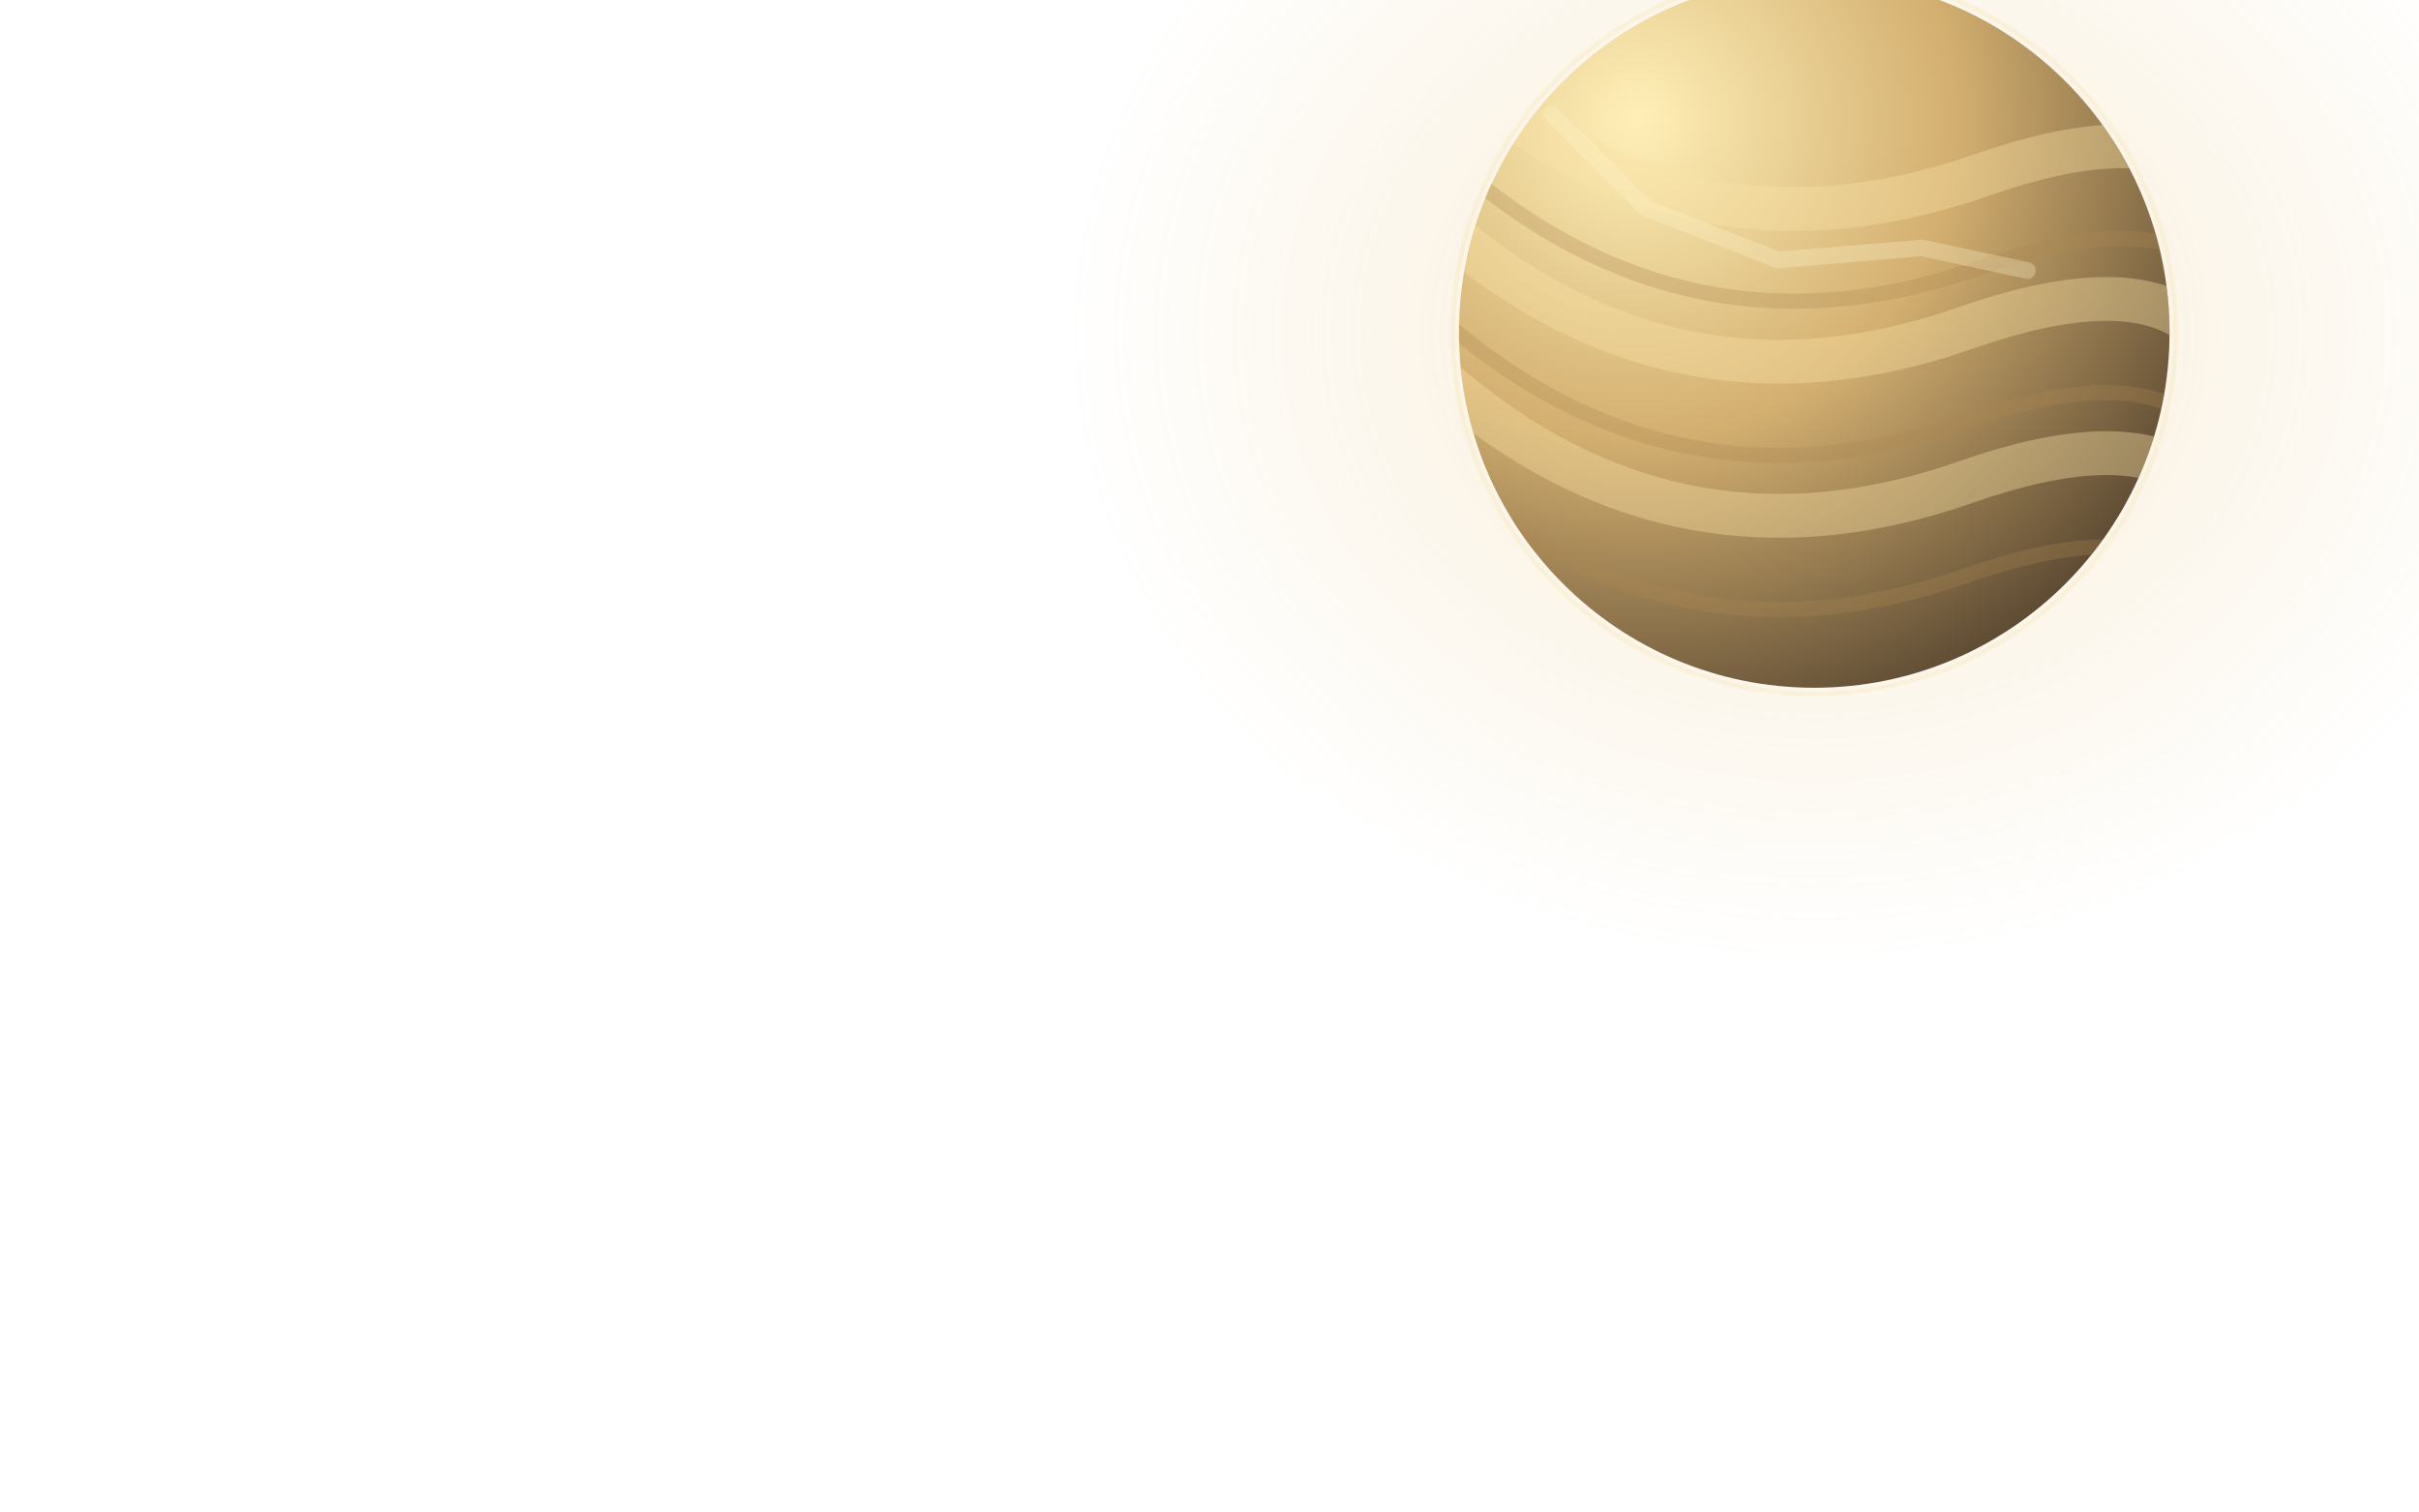
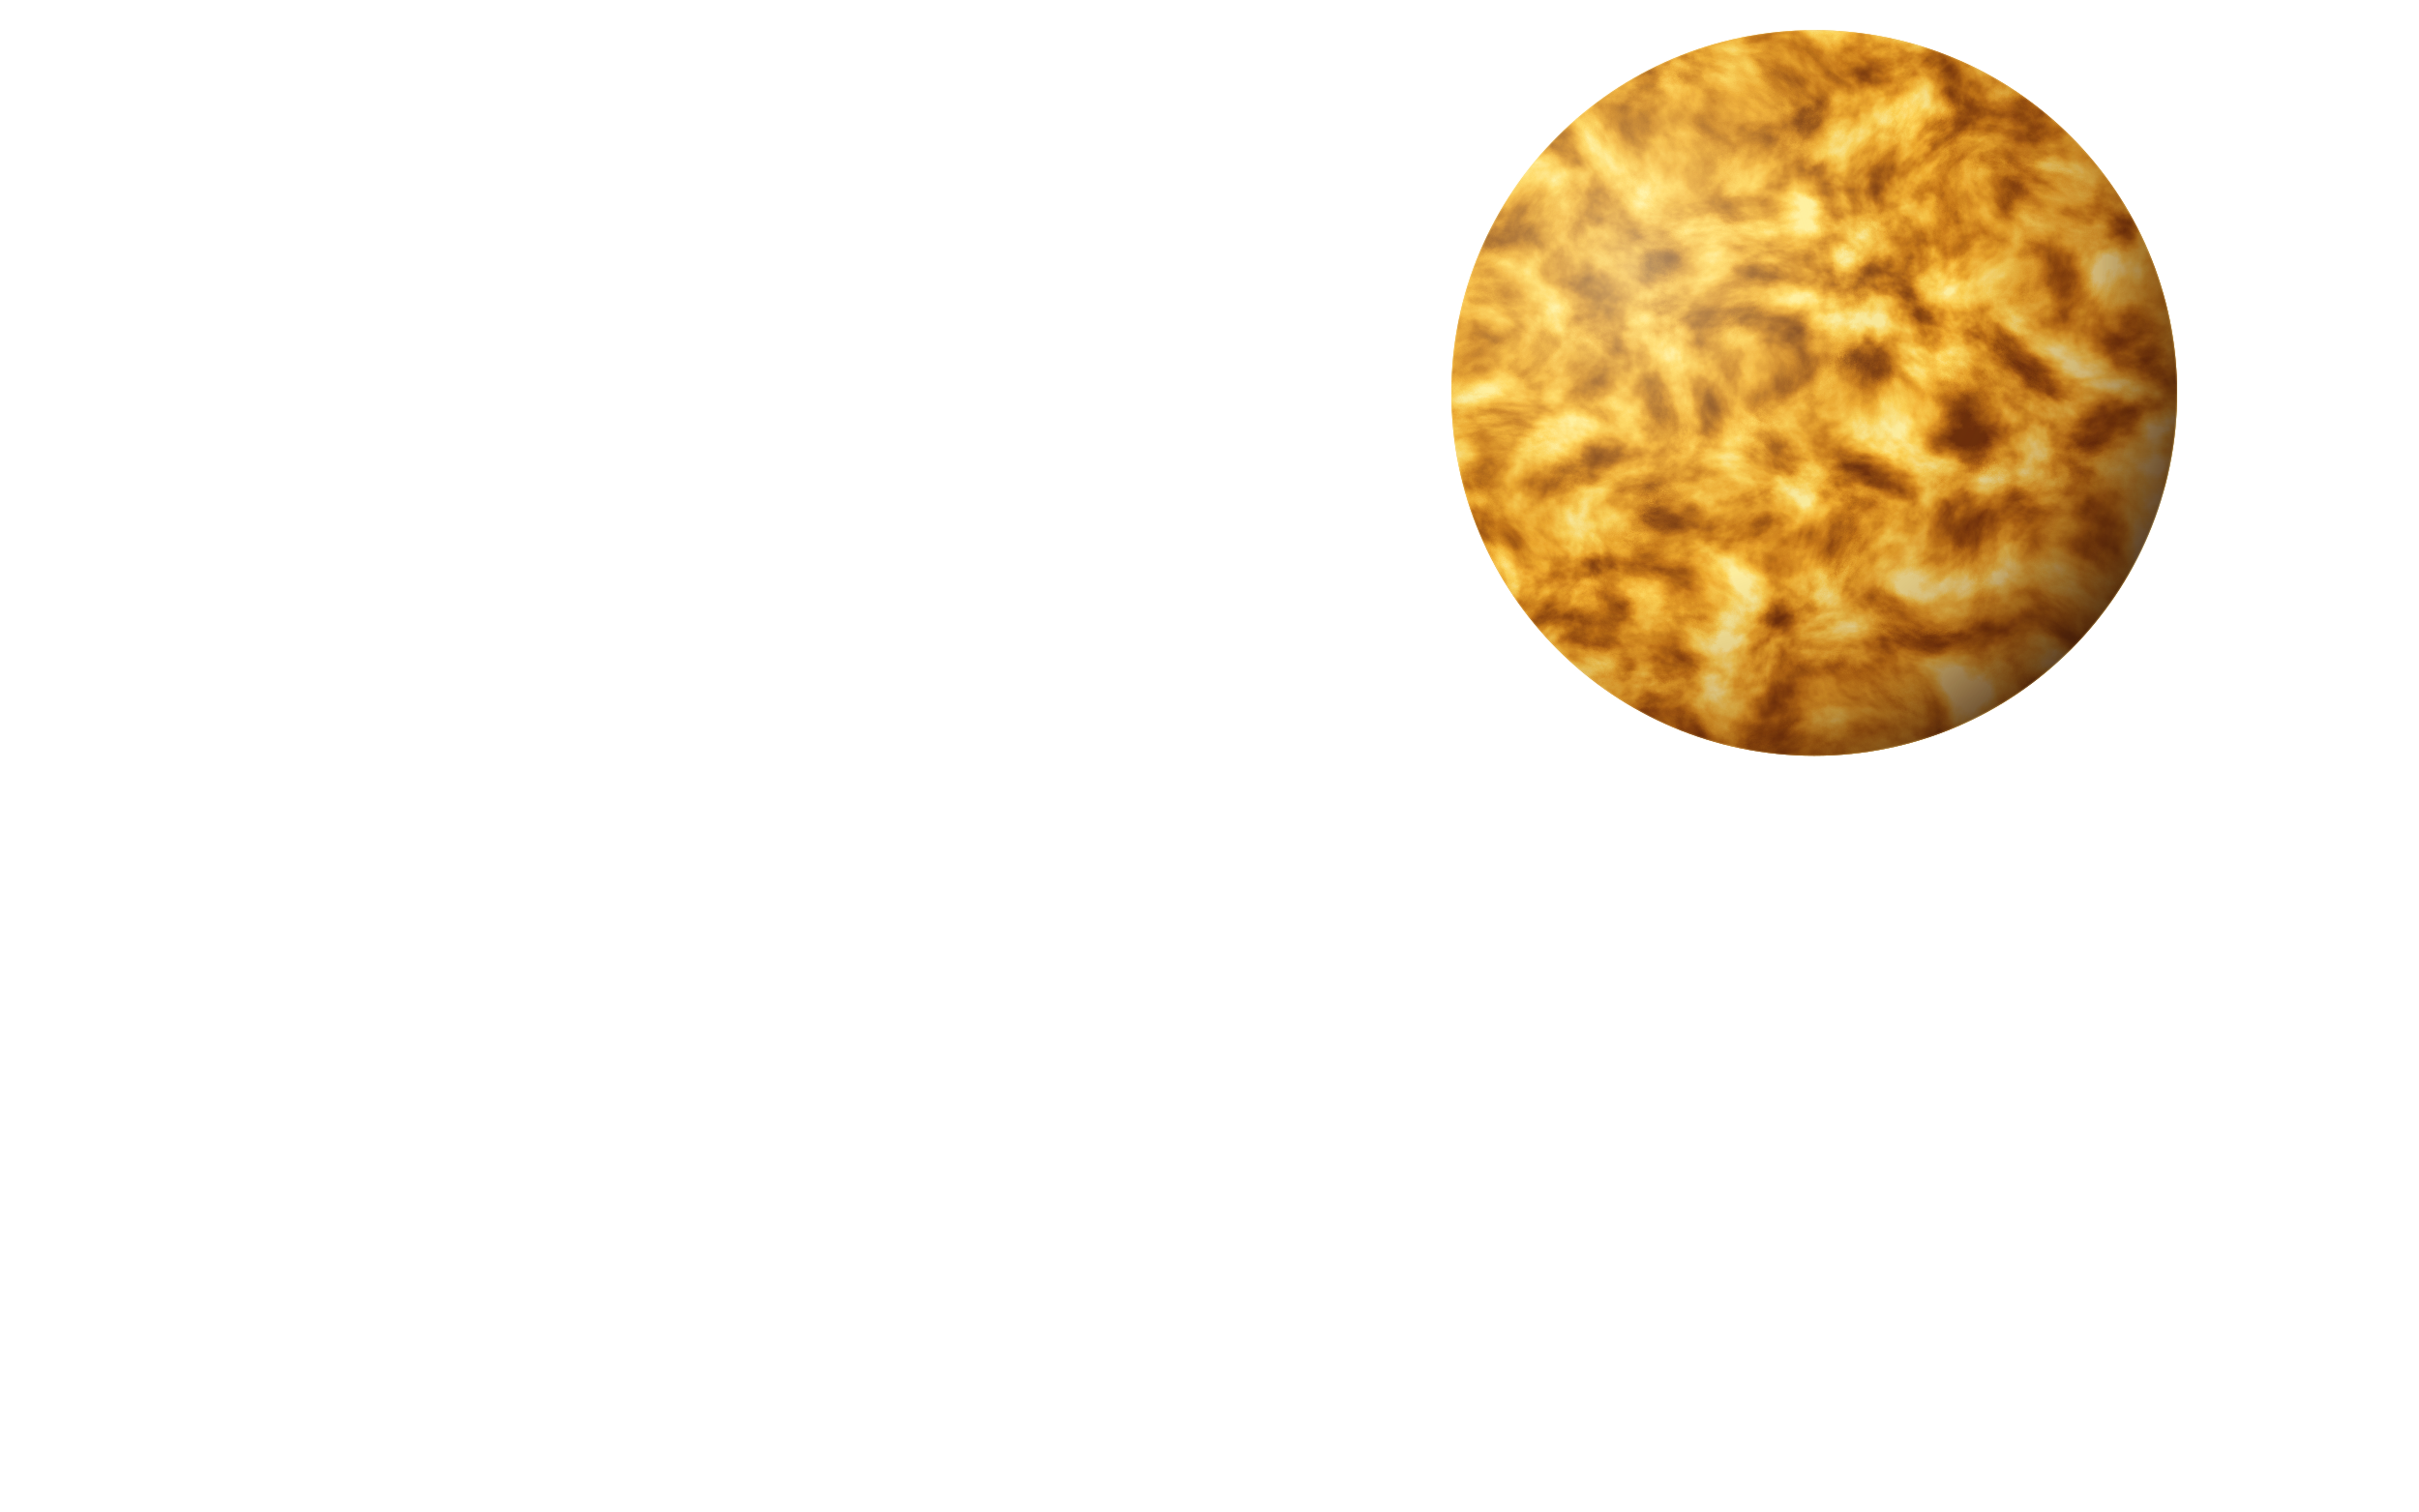
<svg xmlns="http://www.w3.org/2000/svg" viewBox="0 0 1600 1000" fill="none">
  <defs>
-     <radialGradient id="glow">
-       <stop stop-color="#e8bf6f" stop-opacity=".3" />
-       <stop offset="1" stop-color="#e8bf6f" stop-opacity="0" />
+     <clipPath id="disc">
+       <circle cx="1200" cy="260" r="240" />
+     </clipPath>
+     <radialGradient id="surface" cx=".27" cy=".32" r=".82">
+       <stop stop-color="#fff0ad" />
+       <stop offset=".42" stop-color="#efb43f" />
+       <stop offset=".72" stop-color="#bd6419" />
+       <stop offset="1" stop-color="#532508" />
    </radialGradient>
-     <radialGradient id="surface" cx=".25" cy=".2" r=".9">
-       <stop stop-color="#fff0b8" />
-       <stop offset=".5" stop-color="#d3af70" />
-       <stop offset="1" stop-color="#5b4932" />
+     <filter id="clouds" x="-1%" y="-1%" width="102%" height="102%" color-interpolation-filters="sRGB">
+       <feTurbulence type="fractalNoise" baseFrequency=".025 .03" numOctaves="5" seed="23" result="cloud" />
+       <feTurbulence type="fractalNoise" baseFrequency=".008 .011" numOctaves="2" seed="7" result="flow" />
+       <feDisplacementMap in="cloud" in2="flow" scale="42" xChannelSelector="R" yChannelSelector="G" />
+       <feColorMatrix type="saturate" values="0" />
+       <feComponentTransfer>
+         <feFuncR type="linear" slope="2" intercept="-.45" />
+         <feFuncG type="linear" slope="2" intercept="-.45" />
+         <feFuncB type="linear" slope="2" intercept="-.45" />
+       </feComponentTransfer>
+       <feComponentTransfer>
+         <feFuncR type="table" tableValues=".40 .57 .78 .94 1 1" />
+         <feFuncG type="table" tableValues=".16 .29 .47 .67 .84 .96" />
+         <feFuncB type="table" tableValues=".04 .055 .09 .18 .35 .66" />
+         <feFuncA type="linear" slope="0" intercept="1" />
+       </feComponentTransfer>
+     </filter>
+     <radialGradient id="light" cx=".25" cy=".33" r=".8">
+       <stop stop-color="#fff4c0" stop-opacity=".46" />
+       <stop offset=".32" stop-color="#ffe694" stop-opacity=".16" />
+       <stop offset=".55" stop-color="#582104" stop-opacity="0" />
+       <stop offset=".8" stop-color="#582104" stop-opacity=".26" />
+       <stop offset="1" stop-color="#321307" stop-opacity=".78" />
    </radialGradient>
-     <clipPath id="disc">
-       <circle cx="1200" cy="220" r="235" />
-     </clipPath>
  </defs>
-   <ellipse cx="1200" cy="220" rx="500" ry="420" fill="url(#glow)" />
  <g clip-path="url(#disc)">
-     <circle cx="1200" cy="220" r="235" fill="url(#surface)" />
-     <path d="M950 36q160 150 360 80t180 115M940 137q160 150 360 80t180 115M940 239q160 150 360 80t180 115" stroke="#f9e1a6" stroke-width="29" opacity=".38" />
-     <path d="M950 97q160 150 360 80t180 115M940 199q160 150 360 80t180 115M940 301q160 150 360 80t180 115" stroke="#ab8752" stroke-width="10" opacity=".3" />
-     <path d="m1026 75 63 63 87 34 95-8 70 15" stroke="#fff4cc" stroke-width="11" stroke-linecap="round" opacity=".3" />
+     <circle cx="1200" cy="260" r="240" fill="url(#surface)" />
+     <circle cx="1200" cy="260" r="240" filter="url(#clouds)" opacity=".92" />
+     <circle cx="1200" cy="260" r="240" fill="url(#light)" />
  </g>
-   <circle cx="1200" cy="220" r="239" stroke="#f8df9f" stroke-opacity=".24" stroke-width="3" />
+   <circle cx="1200" cy="260" r="240" stroke="#ffe7a0" stroke-opacity=".16" stroke-width="1.4" />
</svg>
